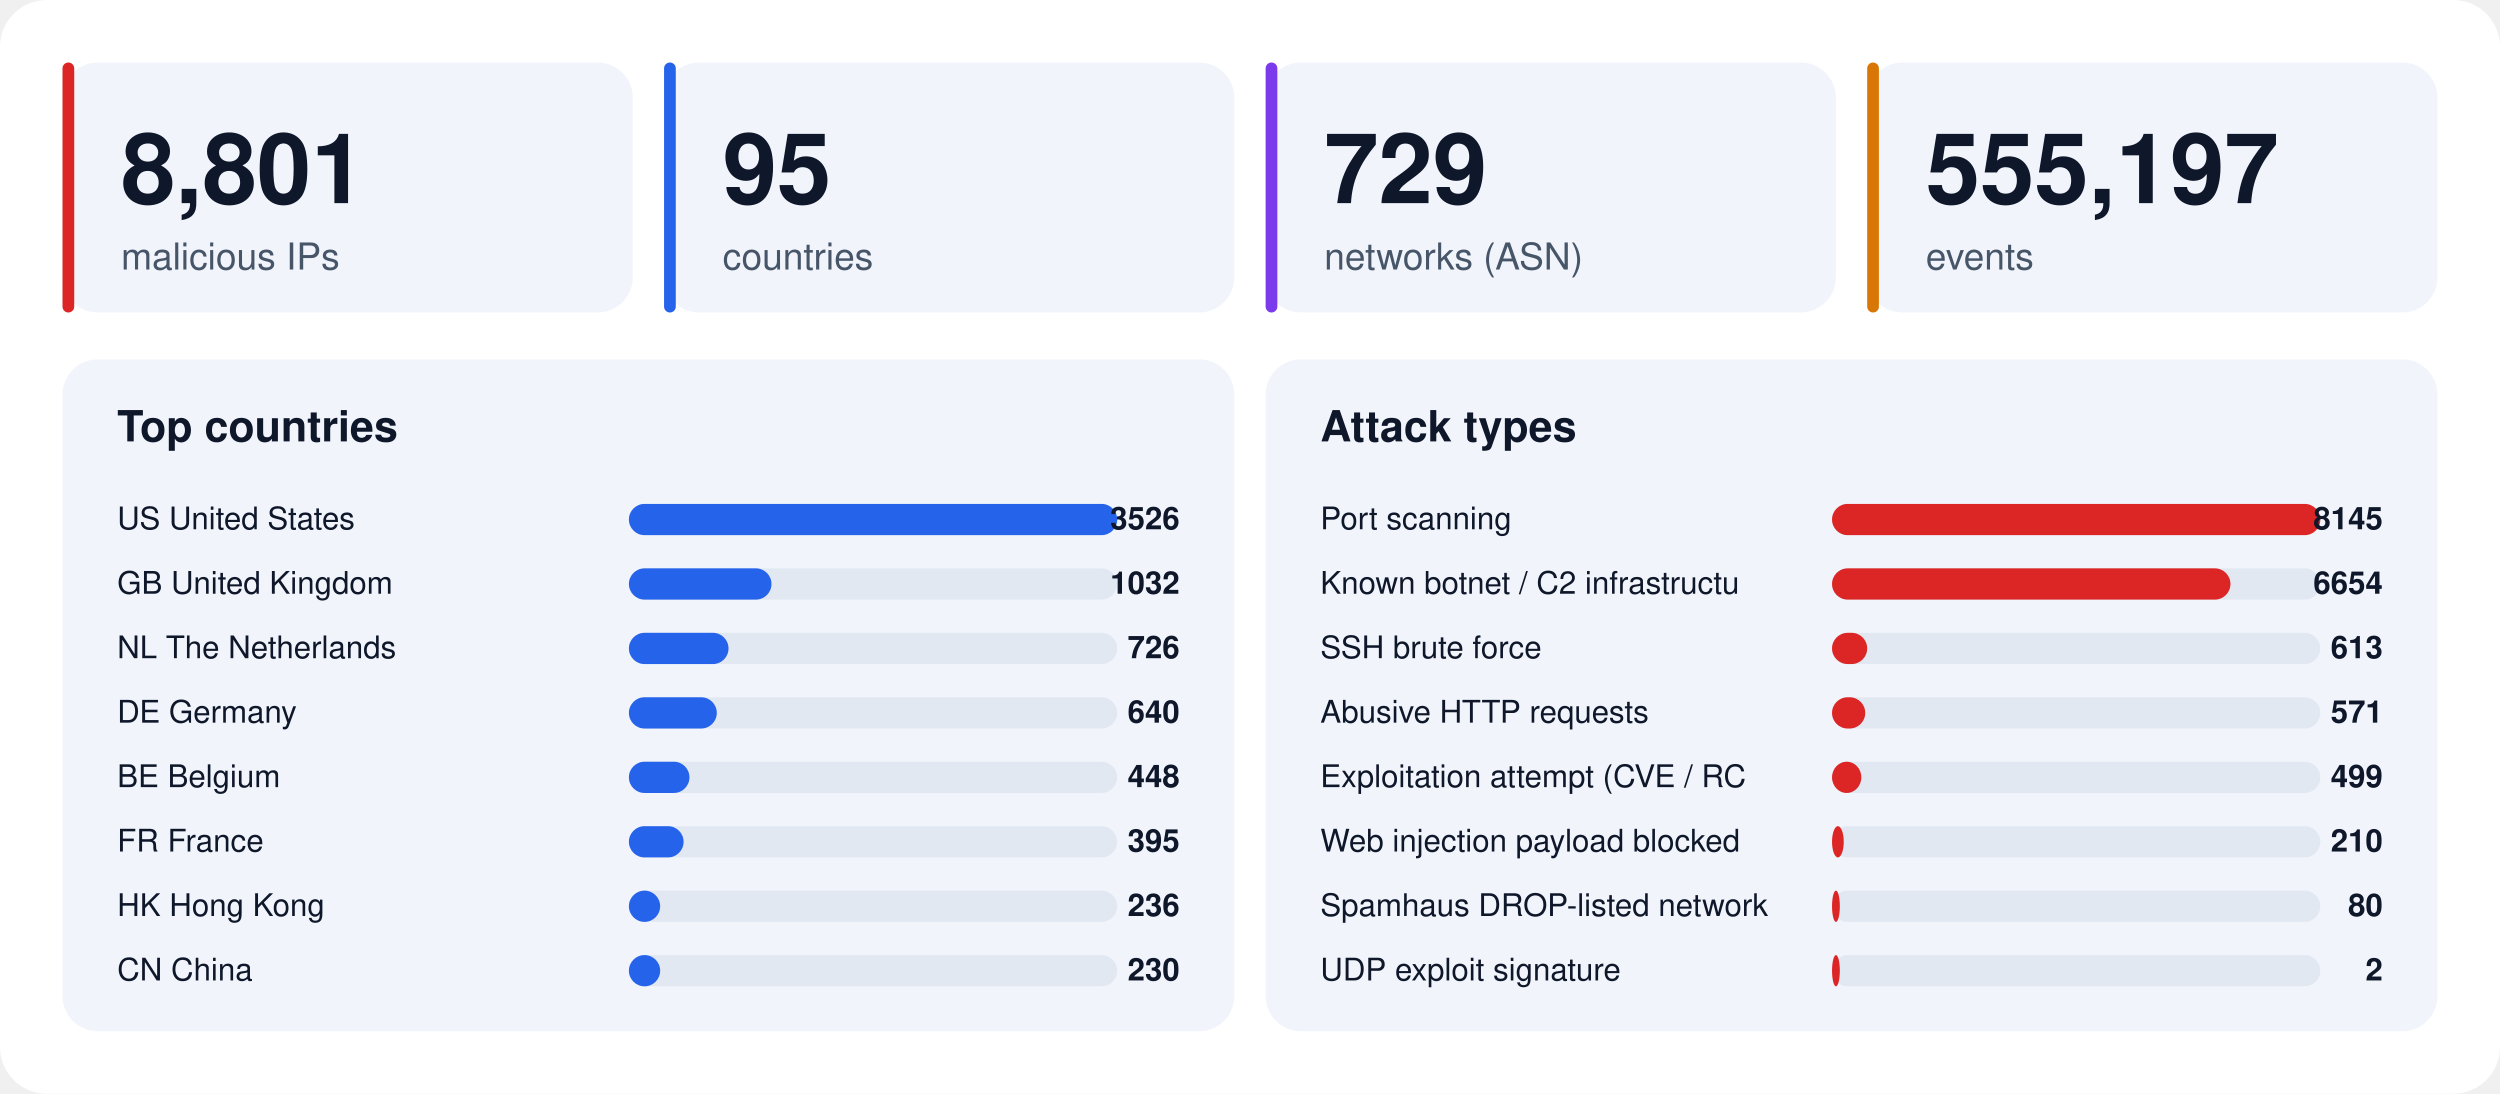
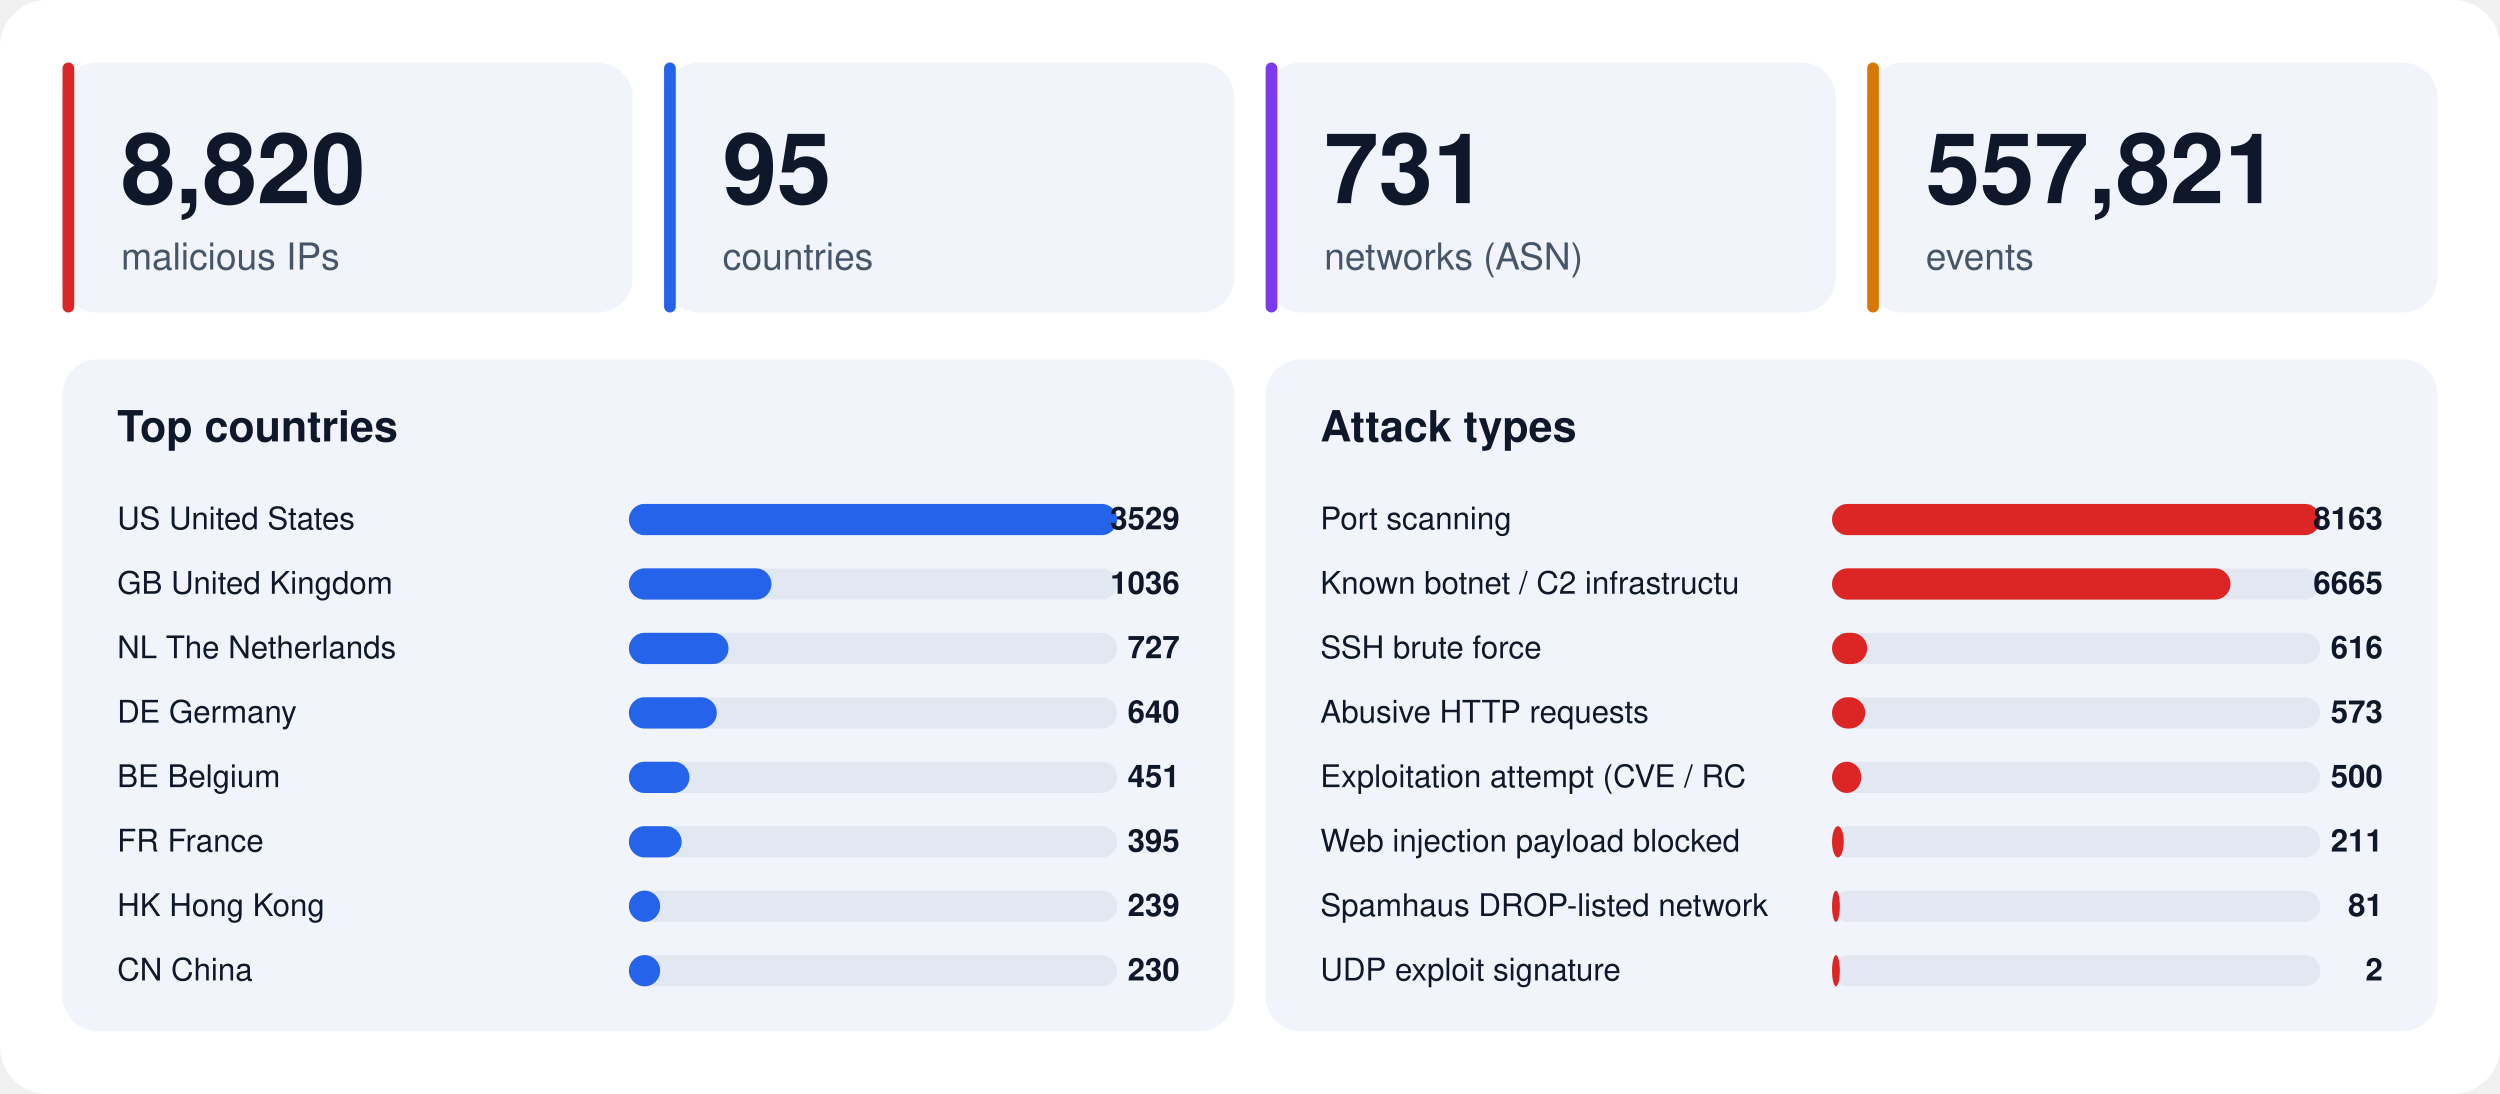
<svg xmlns="http://www.w3.org/2000/svg" width="1280" height="560" viewBox="0 0 1280 560" font-family="-apple-system,BlinkMacSystemFont,'Segoe UI',Helvetica,Arial,sans-serif">
  <rect width="1280" height="560" rx="24" fill="#ffffff" />
  <rect x="32" y="32" width="292" height="128" rx="18" fill="#f1f5fb" />
  <rect x="32" y="32" width="6" height="128" rx="3" fill="#dc2626" />
-   <text x="62" y="104" font-size="50" font-weight="800" fill="#0f172a">8,801</text>
+   <text x="62" y="104" font-size="50" font-weight="800" fill="#0f172a">8,820</text>
  <text x="62" y="138" font-size="19" fill="#475569">malicious IPs</text>
  <rect x="340" y="32" width="292" height="128" rx="18" fill="#f1f5fb" />
  <rect x="340" y="32" width="6" height="128" rx="3" fill="#2563eb" />
  <text x="370" y="104" font-size="50" font-weight="800" fill="#0f172a">95</text>
  <text x="370" y="138" font-size="19" fill="#475569">countries</text>
  <rect x="648" y="32" width="292" height="128" rx="18" fill="#f1f5fb" />
  <rect x="648" y="32" width="6" height="128" rx="3" fill="#7c3aed" />
-   <text x="678" y="104" font-size="50" font-weight="800" fill="#0f172a">729</text>
+   <text x="678" y="104" font-size="50" font-weight="800" fill="#0f172a">731</text>
  <text x="678" y="138" font-size="19" fill="#475569">networks (ASN)</text>
  <rect x="956" y="32" width="292" height="128" rx="18" fill="#f1f5fb" />
  <rect x="956" y="32" width="6" height="128" rx="3" fill="#d97706" />
-   <text x="986" y="104" font-size="50" font-weight="800" fill="#0f172a">555,197</text>
+   <text x="986" y="104" font-size="50" font-weight="800" fill="#0f172a">557,821</text>
  <text x="986" y="138" font-size="19" fill="#475569">events</text>
  <rect x="32" y="184" width="600" height="344" rx="18" fill="#f1f5fb" />
  <text x="60" y="226" font-size="22" font-weight="700" fill="#0f172a">Top countries</text>
  <text x="60" y="271" font-size="16" fill="#0f172a">US  United States</text>
  <rect x="322" y="258" width="250" height="16" rx="8" fill="#e2e8f2" />
  <rect x="322" y="258" width="250" height="16" rx="8" fill="#2563eb" />
-   <text x="604" y="271" font-size="16" font-weight="700" text-anchor="end" fill="#0f172a">3526</text>
+   <text x="604" y="271" font-size="16" font-weight="700" text-anchor="end" fill="#0f172a">3529</text>
  <text x="60" y="304" font-size="16" fill="#0f172a">GB  United Kingdom</text>
  <rect x="322" y="291" width="250" height="16" rx="8" fill="#e2e8f2" />
  <rect x="322" y="291" width="73" height="16" rx="8" fill="#2563eb" />
-   <text x="604" y="304" font-size="16" font-weight="700" text-anchor="end" fill="#0f172a">1032</text>
+   <text x="604" y="304" font-size="16" font-weight="700" text-anchor="end" fill="#0f172a">1036</text>
  <text x="60" y="337" font-size="16" fill="#0f172a">NL  The Netherlands</text>
  <rect x="322" y="324" width="250" height="16" rx="8" fill="#e2e8f2" />
  <rect x="322" y="324" width="51" height="16" rx="8" fill="#2563eb" />
-   <text x="604" y="337" font-size="16" font-weight="700" text-anchor="end" fill="#0f172a">726</text>
+   <text x="604" y="337" font-size="16" font-weight="700" text-anchor="end" fill="#0f172a">727</text>
  <text x="60" y="370" font-size="16" fill="#0f172a">DE  Germany</text>
  <rect x="322" y="357" width="250" height="16" rx="8" fill="#e2e8f2" />
  <rect x="322" y="357" width="45" height="16" rx="8" fill="#2563eb" />
  <text x="604" y="370" font-size="16" font-weight="700" text-anchor="end" fill="#0f172a">640</text>
  <text x="60" y="403" font-size="16" fill="#0f172a">BE  Belgium</text>
  <rect x="322" y="390" width="250" height="16" rx="8" fill="#e2e8f2" />
  <rect x="322" y="390" width="31" height="16" rx="8" fill="#2563eb" />
-   <text x="604" y="403" font-size="16" font-weight="700" text-anchor="end" fill="#0f172a">448</text>
+   <text x="604" y="403" font-size="16" font-weight="700" text-anchor="end" fill="#0f172a">451</text>
  <text x="60" y="436" font-size="16" fill="#0f172a">FR  France</text>
  <rect x="322" y="423" width="250" height="16" rx="8" fill="#e2e8f2" />
-   <rect x="322" y="423" width="28" height="16" rx="8" fill="#2563eb" />
+   <rect x="322" y="423" width="27" height="16" rx="8" fill="#2563eb" />
  <text x="604" y="436" font-size="16" font-weight="700" text-anchor="end" fill="#0f172a">395</text>
  <text x="60" y="469" font-size="16" fill="#0f172a">HK  Hong Kong</text>
  <rect x="322" y="456" width="250" height="16" rx="8" fill="#e2e8f2" />
  <rect x="322" y="456" width="16" height="16" rx="8" fill="#2563eb" />
-   <text x="604" y="469" font-size="16" font-weight="700" text-anchor="end" fill="#0f172a">236</text>
+   <text x="604" y="469" font-size="16" font-weight="700" text-anchor="end" fill="#0f172a">239</text>
  <text x="60" y="502" font-size="16" fill="#0f172a">CN  China</text>
  <rect x="322" y="489" width="250" height="16" rx="8" fill="#e2e8f2" />
  <rect x="322" y="489" width="16" height="16" rx="8" fill="#2563eb" />
  <text x="604" y="502" font-size="16" font-weight="700" text-anchor="end" fill="#0f172a">230</text>
  <rect x="648" y="184" width="600" height="344" rx="18" fill="#f1f5fb" />
  <text x="676" y="226" font-size="22" font-weight="700" fill="#0f172a">Attack types</text>
  <text x="676" y="271" font-size="16" fill="#0f172a">Port scanning</text>
  <rect x="938" y="258" width="250" height="16" rx="8" fill="#e2e8f2" />
  <rect x="938" y="258" width="250" height="16" rx="8" fill="#dc2626" />
-   <text x="1220" y="271" font-size="16" font-weight="700" text-anchor="end" fill="#0f172a">8145</text>
+   <text x="1220" y="271" font-size="16" font-weight="700" text-anchor="end" fill="#0f172a">8163</text>
  <text x="676" y="304" font-size="16" fill="#0f172a">Known botnet / C2 infrastructu</text>
  <rect x="938" y="291" width="250" height="16" rx="8" fill="#e2e8f2" />
  <rect x="938" y="291" width="204" height="16" rx="8" fill="#dc2626" />
-   <text x="1220" y="304" font-size="16" font-weight="700" text-anchor="end" fill="#0f172a">6654</text>
+   <text x="1220" y="304" font-size="16" font-weight="700" text-anchor="end" fill="#0f172a">6665</text>
  <text x="676" y="337" font-size="16" fill="#0f172a">SSH brute force</text>
  <rect x="938" y="324" width="250" height="16" rx="8" fill="#e2e8f2" />
  <rect x="938" y="324" width="18" height="16" rx="8" fill="#dc2626" />
-   <text x="1220" y="337" font-size="16" font-weight="700" text-anchor="end" fill="#0f172a">613</text>
+   <text x="1220" y="337" font-size="16" font-weight="700" text-anchor="end" fill="#0f172a">616</text>
  <text x="676" y="370" font-size="16" fill="#0f172a">Abusive HTTP requests</text>
  <rect x="938" y="357" width="250" height="16" rx="8" fill="#e2e8f2" />
  <rect x="938" y="357" width="17" height="16" rx="8" fill="#dc2626" />
-   <text x="1220" y="370" font-size="16" font-weight="700" text-anchor="end" fill="#0f172a">571</text>
+   <text x="1220" y="370" font-size="16" font-weight="700" text-anchor="end" fill="#0f172a">573</text>
  <text x="676" y="403" font-size="16" fill="#0f172a">Exploitation attempt (CVE / RC</text>
  <rect x="938" y="390" width="250" height="16" rx="8" fill="#e2e8f2" />
  <rect x="938" y="390" width="15" height="16" rx="8" fill="#dc2626" />
-   <text x="1220" y="403" font-size="16" font-weight="700" text-anchor="end" fill="#0f172a">499</text>
+   <text x="1220" y="403" font-size="16" font-weight="700" text-anchor="end" fill="#0f172a">500</text>
  <text x="676" y="436" font-size="16" fill="#0f172a">Web injection payload blocked </text>
  <rect x="938" y="423" width="250" height="16" rx="8" fill="#e2e8f2" />
  <rect x="938" y="423" width="6" height="16" rx="8" fill="#dc2626" />
-   <text x="1220" y="436" font-size="16" font-weight="700" text-anchor="end" fill="#0f172a">210</text>
+   <text x="1220" y="436" font-size="16" font-weight="700" text-anchor="end" fill="#0f172a">211</text>
  <text x="676" y="469" font-size="16" fill="#0f172a">Spamhaus DROP-listed network</text>
  <rect x="938" y="456" width="250" height="16" rx="8" fill="#e2e8f2" />
  <rect x="938" y="456" width="4" height="16" rx="8" fill="#dc2626" />
-   <text x="1220" y="469" font-size="16" font-weight="700" text-anchor="end" fill="#0f172a">80</text>
+   <text x="1220" y="469" font-size="16" font-weight="700" text-anchor="end" fill="#0f172a">81</text>
  <text x="676" y="502" font-size="16" fill="#0f172a">UDP exploit signature</text>
  <rect x="938" y="489" width="250" height="16" rx="8" fill="#e2e8f2" />
  <rect x="938" y="489" width="4" height="16" rx="8" fill="#dc2626" />
  <text x="1220" y="502" font-size="16" font-weight="700" text-anchor="end" fill="#0f172a">2</text>
</svg>
